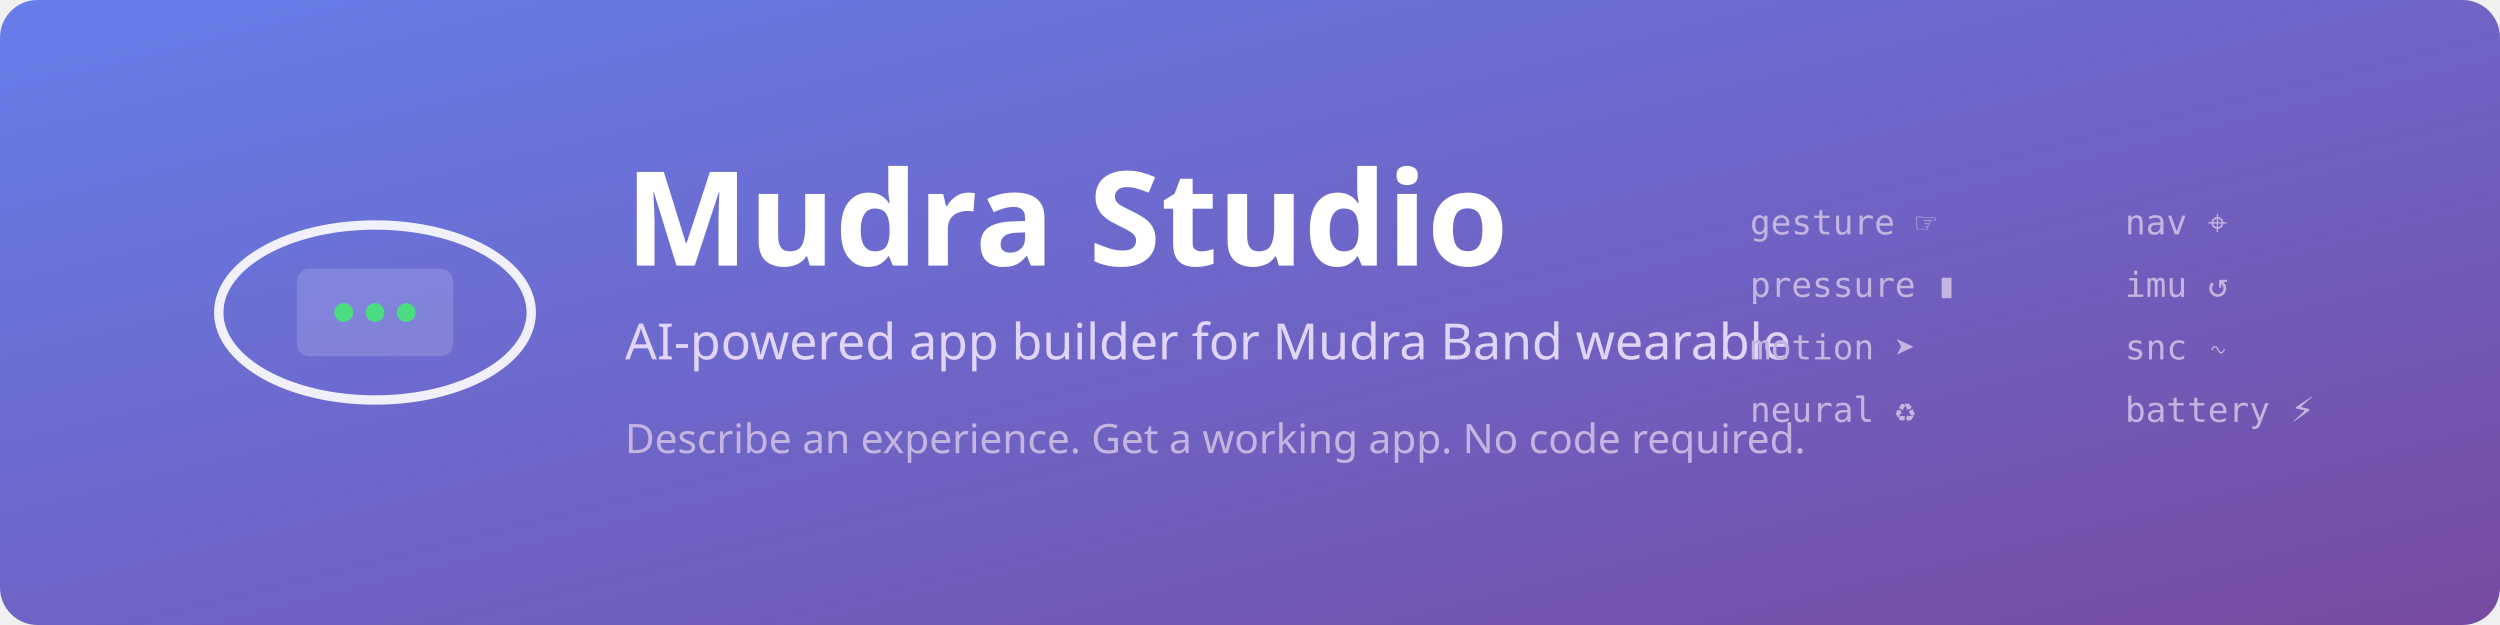
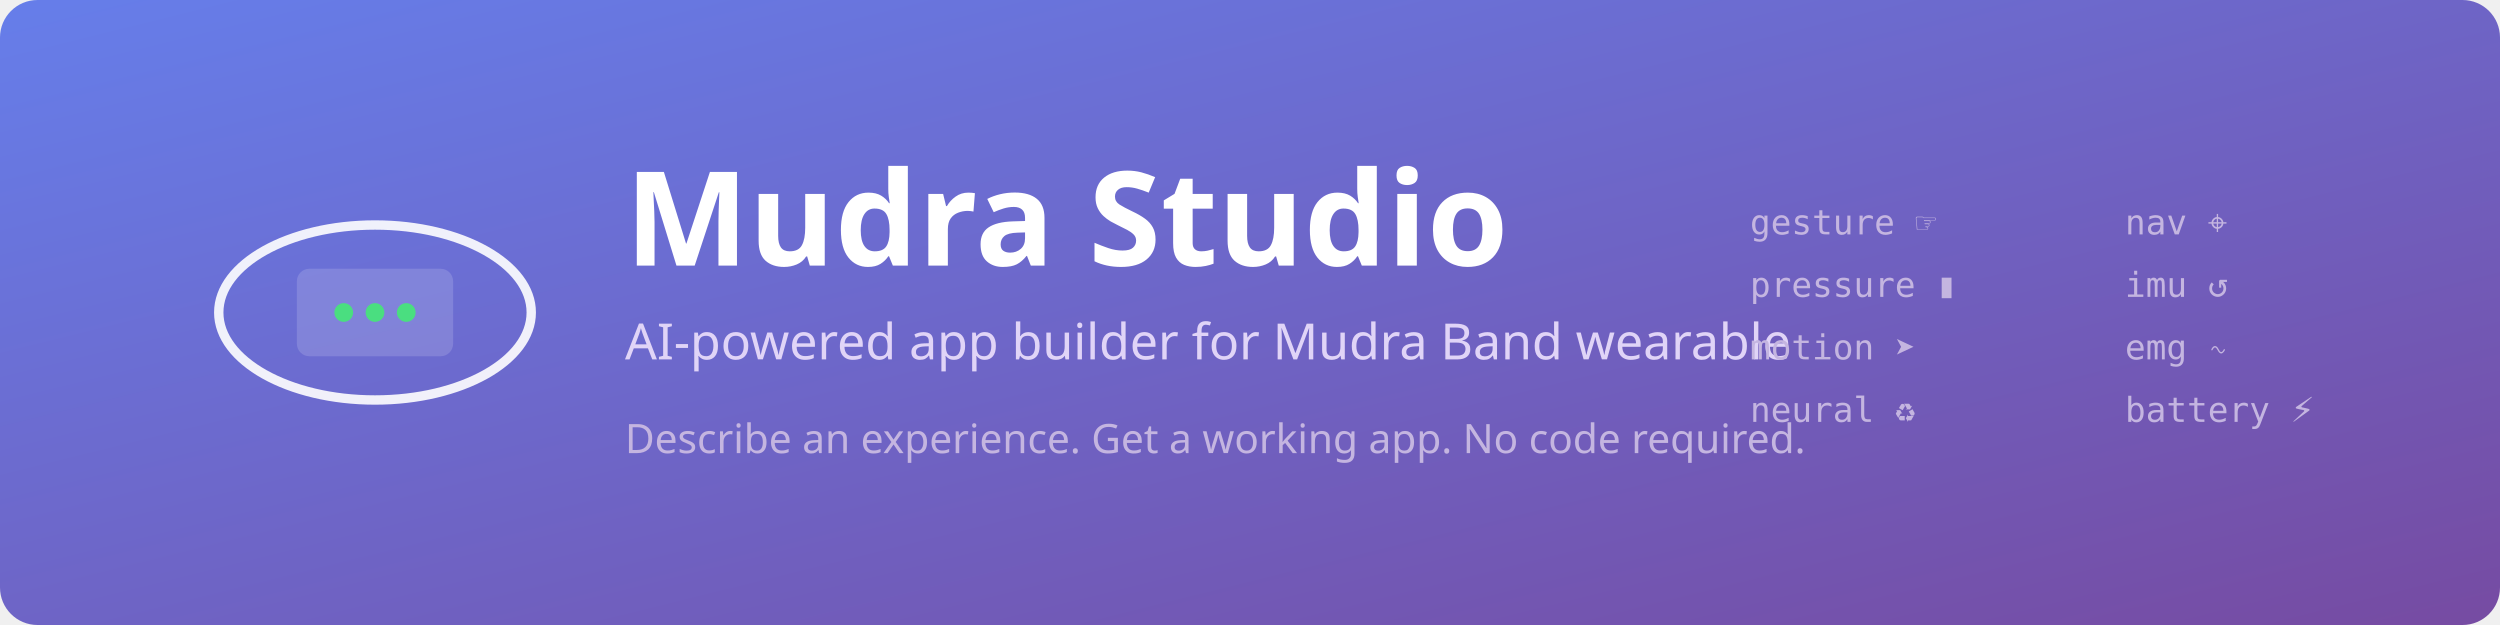
<svg xmlns="http://www.w3.org/2000/svg" width="800" height="200" viewBox="0 0 800 200">
  <defs>
    <linearGradient id="hero-bg" x1="0%" y1="0%" x2="100%" y2="100%">
      <stop offset="0%" style="stop-color:#667eea;stop-opacity:1" />
      <stop offset="100%" style="stop-color:#764ba2;stop-opacity:1" />
    </linearGradient>
  </defs>
  <rect width="800" height="200" fill="url(#hero-bg)" rx="12" />
  <ellipse cx="120" cy="100" rx="50" ry="28" fill="none" stroke="#fff" stroke-width="3" opacity="0.9" />
  <rect x="95" y="86" width="50" height="28" fill="#fff" opacity="0.15" rx="4" />
  <circle cx="110" cy="100" r="3" fill="#4ade80" />
  <circle cx="120" cy="100" r="3" fill="#4ade80" />
  <circle cx="130" cy="100" r="3" fill="#4ade80" />
  <text x="200" y="85" font-family="sans-serif" font-size="42" fill="#fff" font-weight="bold">Mudra Studio</text>
  <text x="200" y="115" font-family="sans-serif" font-size="16" fill="#e0d4f7">AI-powered app builder for Mudra Band wearable</text>
  <text x="200" y="145" font-family="sans-serif" font-size="13" fill="#c4b5e0">Describe an experience. Get a working app. No code required.</text>
  <text x="560" y="75" font-family="monospace" font-size="11" fill="#c4b5e0">gesture  ☞</text>
  <text x="560" y="95" font-family="monospace" font-size="11" fill="#c4b5e0">pressure ▮</text>
  <text x="560" y="115" font-family="monospace" font-size="11" fill="#c4b5e0">motion   ➤</text>
  <text x="560" y="135" font-family="monospace" font-size="11" fill="#c4b5e0">neural   ♻</text>
  <text x="680" y="75" font-family="monospace" font-size="11" fill="#c4b5e0">nav      ⌖</text>
  <text x="680" y="95" font-family="monospace" font-size="11" fill="#c4b5e0">imu      ↺</text>
-   <text x="680" y="115" font-family="monospace" font-size="11" fill="#c4b5e0">snc      ∿</text>
+   <text x="680" y="115" font-family="monospace" font-size="11" fill="#c4b5e0">emg      ∿</text>
  <text x="680" y="135" font-family="monospace" font-size="11" fill="#c4b5e0">battery  ⚡</text>
</svg>
